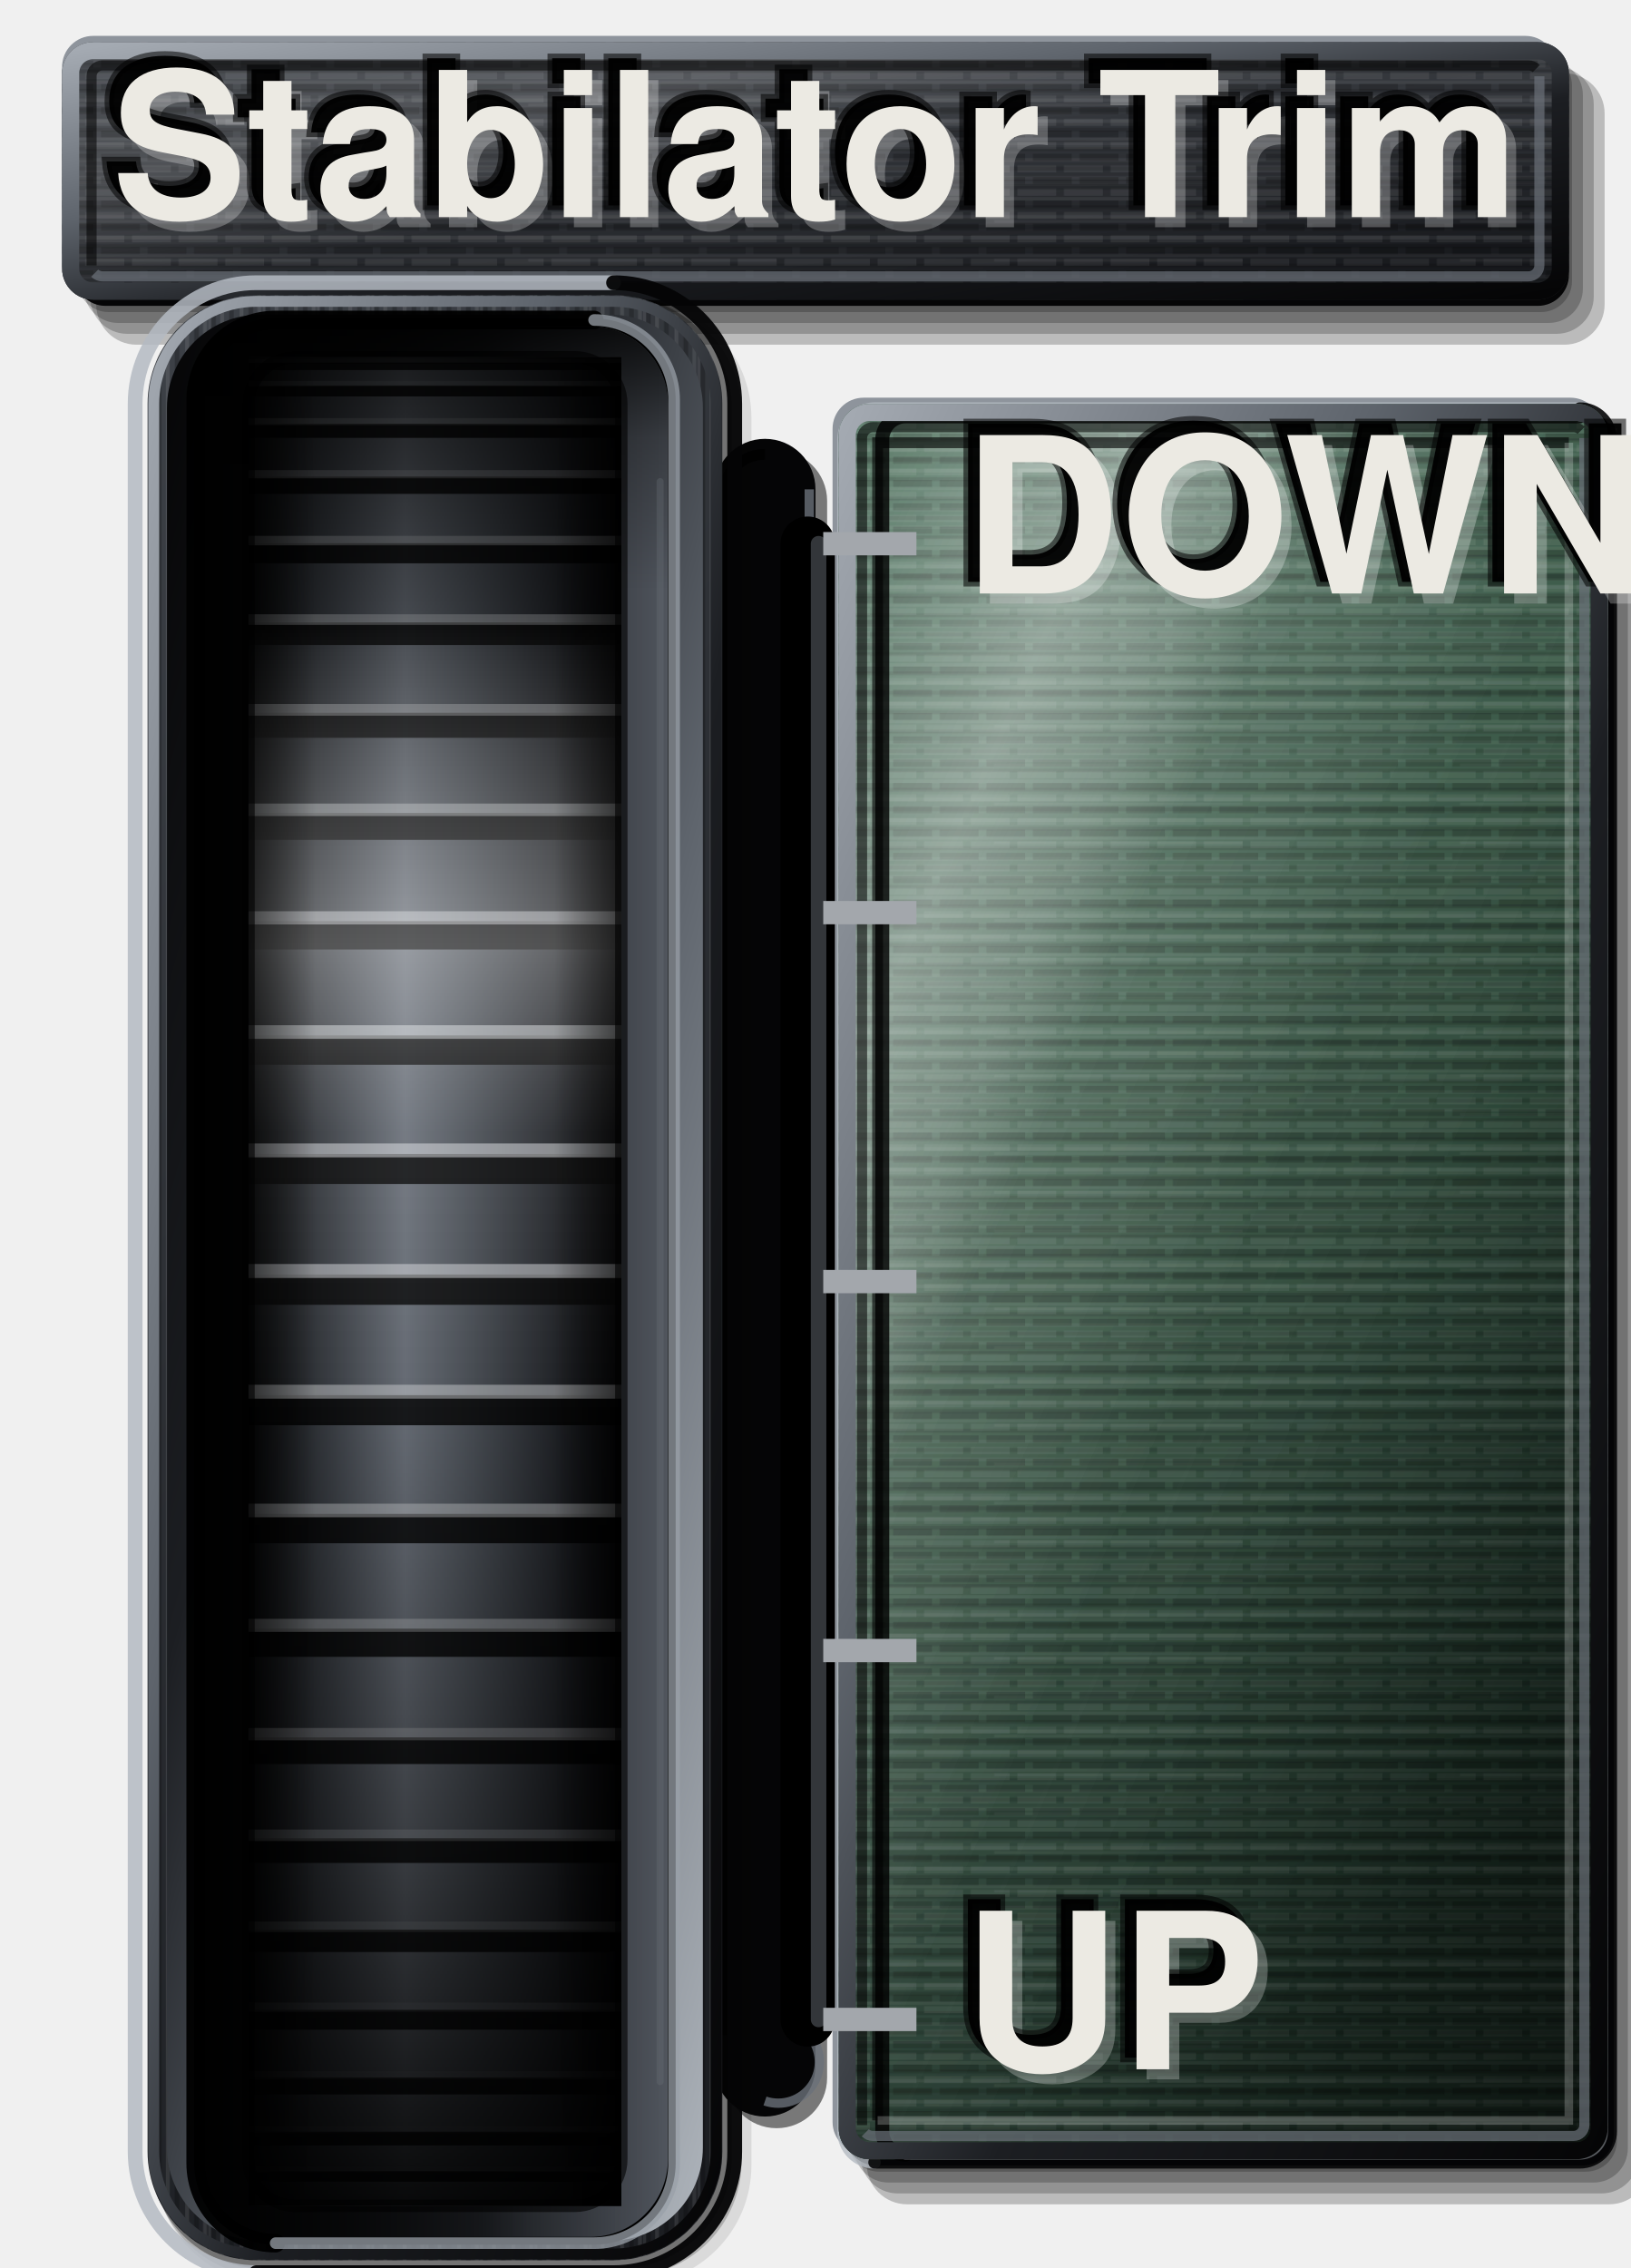
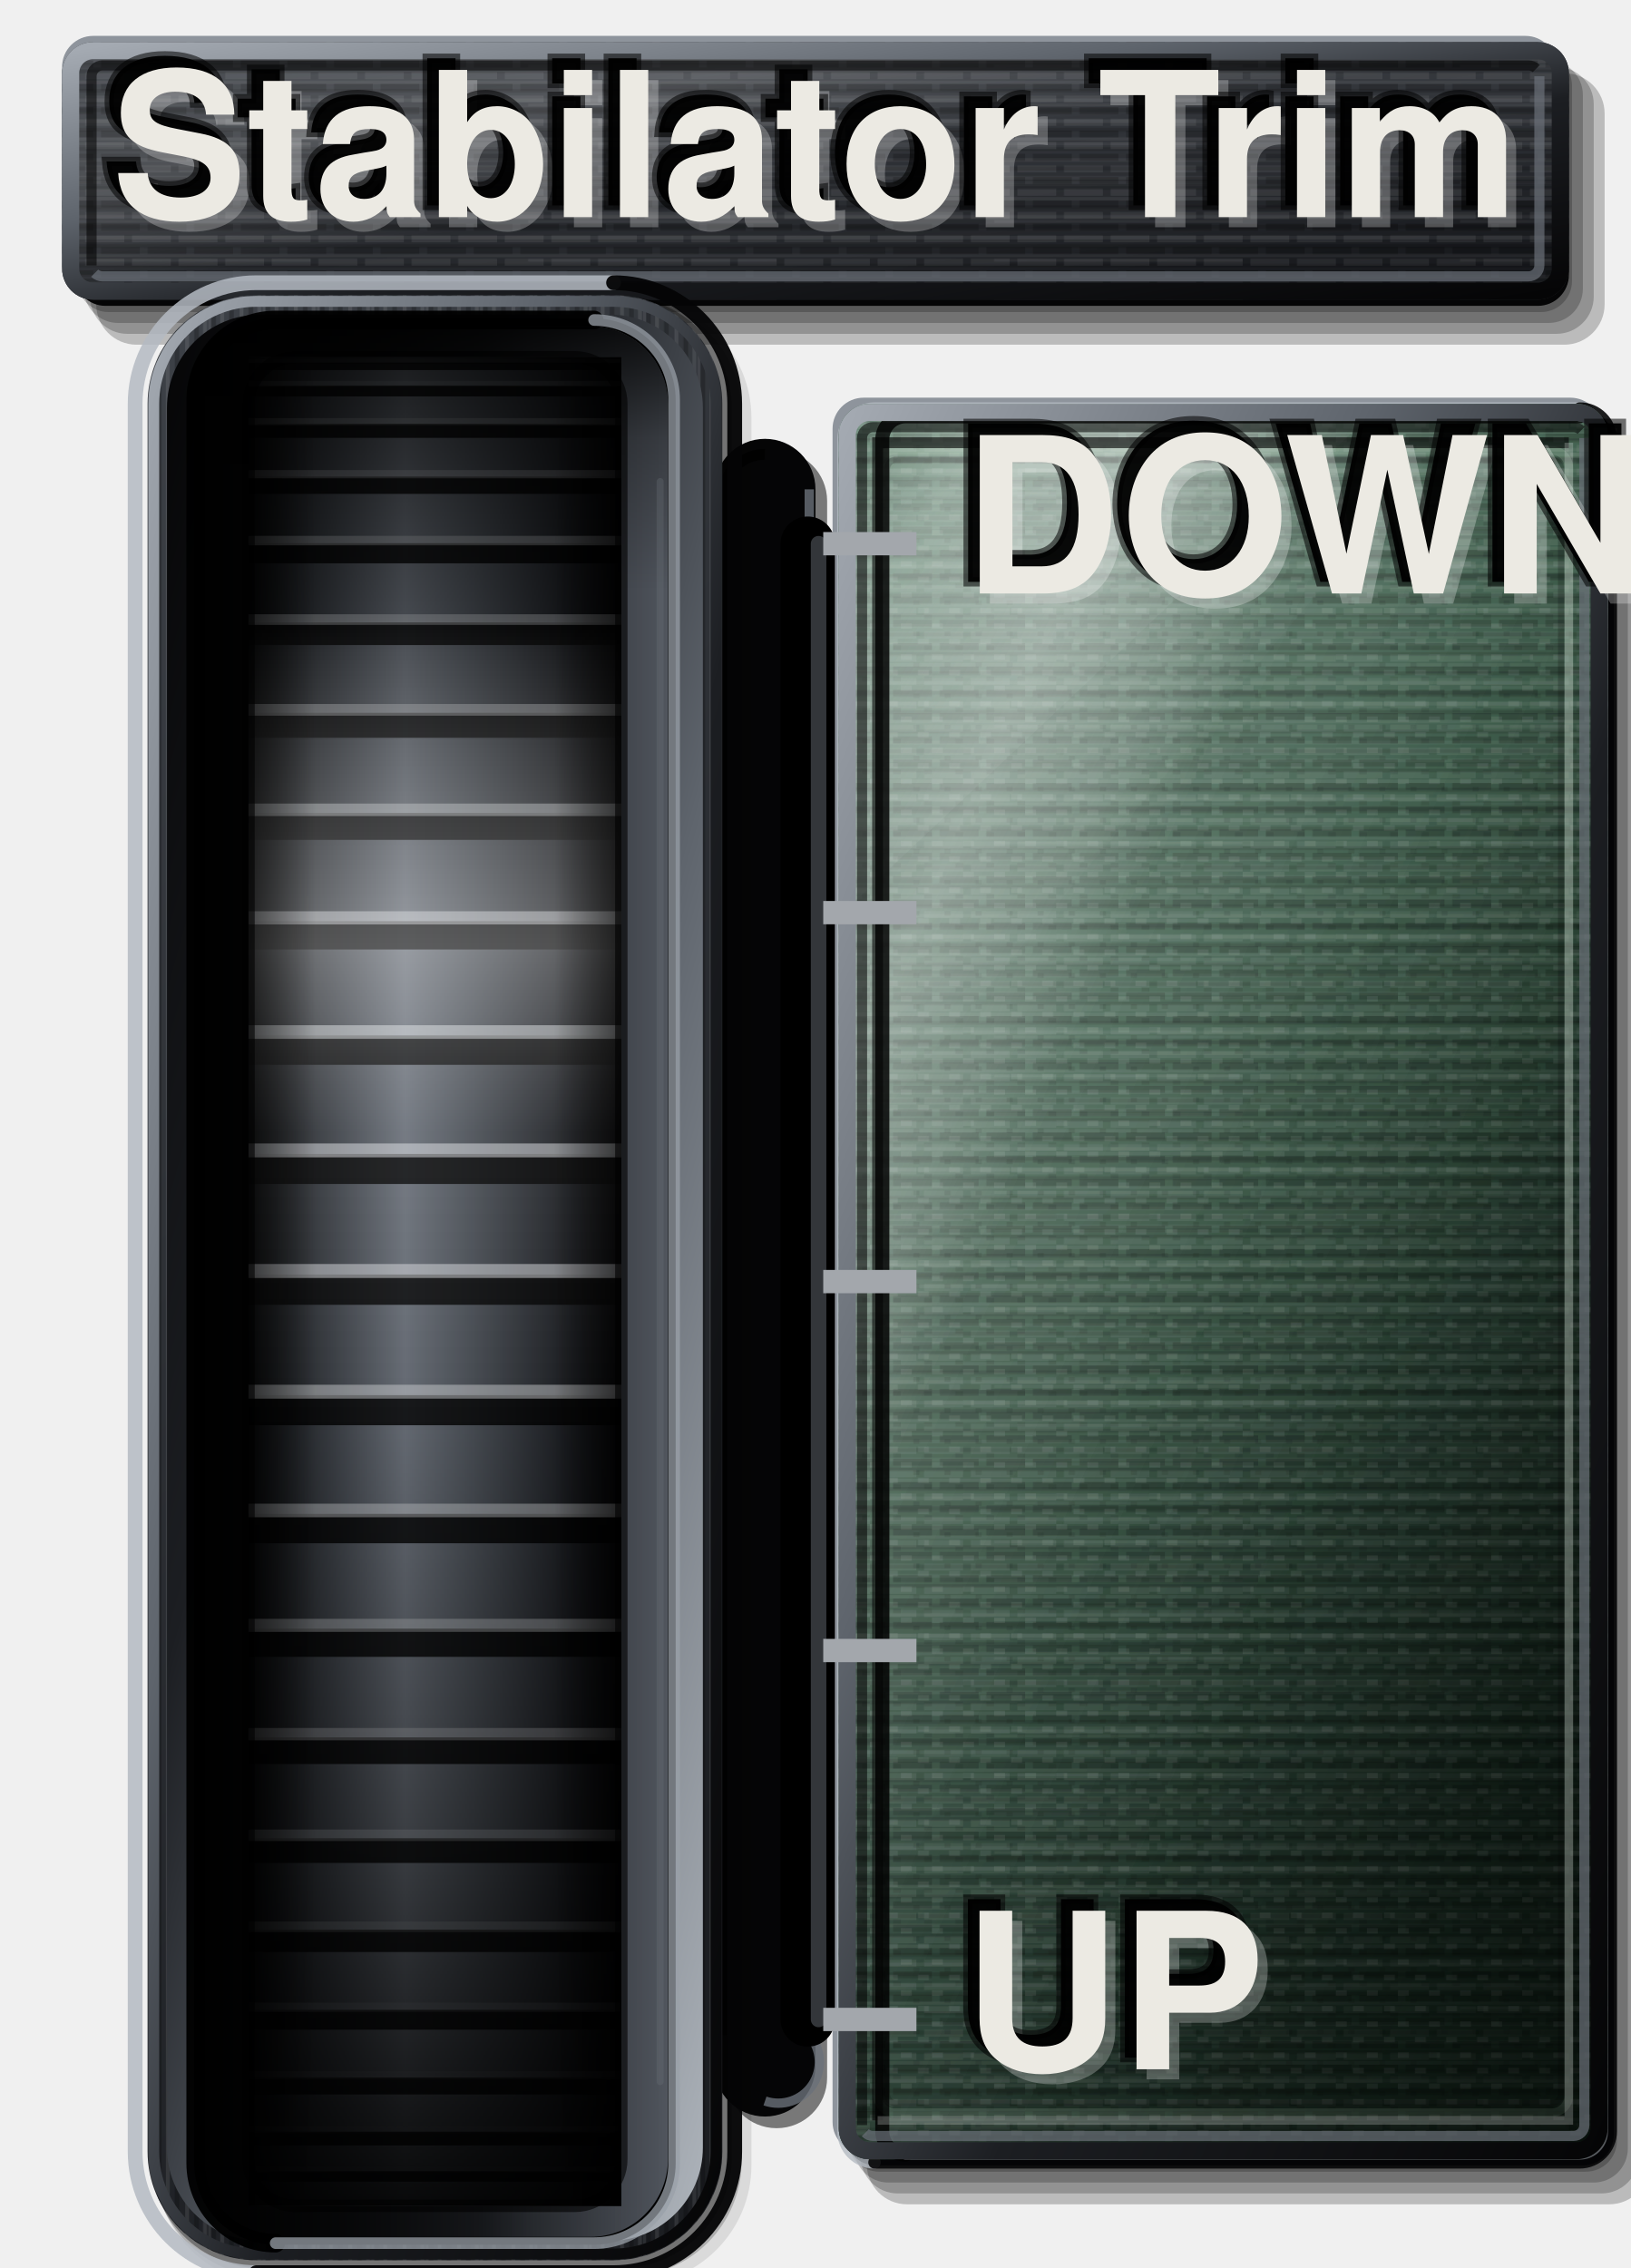
<svg xmlns="http://www.w3.org/2000/svg" viewBox="0 0 210 292" width="210" height="292">
  <defs>
    <linearGradient id="lp" x1="0" y1="0" x2="0.35" y2="1">
      <stop offset="0" stop-color="#3E4248" />
      <stop offset="0.45" stop-color="#2E3136" />
      <stop offset="1" stop-color="#1C1E22" />
    </linearGradient>
    <pattern id="pt" width="6" height="3" patternUnits="userSpaceOnUse">
      <path d="M0 0.75H4M5 0.75H6" stroke="#FFFFFF" stroke-opacity="0.07" stroke-width="0.9" />
      <path d="M1 2.25H6" stroke="#000" stroke-opacity="0.2" stroke-width="0.9" />
    </pattern>
    <linearGradient id="sx" x1="0" y1="0" x2="1" y2="0">
      <stop offset="0" stop-color="#000" stop-opacity="0.95" />
      <stop offset="0.35" stop-color="#000" stop-opacity="0.6" />
      <stop offset="0.7" stop-color="#000" stop-opacity="0.1" />
      <stop offset="1" stop-color="#000" stop-opacity="0" />
    </linearGradient>
    <linearGradient id="sy" x1="0" y1="0" x2="0" y2="1">
      <stop offset="0" stop-color="#000" stop-opacity="0.85" />
      <stop offset="0.06" stop-color="#000" stop-opacity="0.3" />
      <stop offset="0.14" stop-color="#000" stop-opacity="0" />
    </linearGradient>
    <linearGradient id="cf" x1="0" y1="0" x2="1" y2="1">
      <stop offset="0" stop-color="#A4AAB2" />
      <stop offset="0.35" stop-color="#5E646C" />
      <stop offset="0.6" stop-color="#1C1E22" />
      <stop offset="1" stop-color="#050506" />
    </linearGradient>
    <pattern id="bg" width="7" height="60" patternUnits="userSpaceOnUse">
      <path d="M0.6 0V60M3.1 0V60M5.4 0V60" stroke="#FFFFFF" stroke-opacity="0.09" stroke-width="0.5" />
      <path d="M1.8 0V60M4.3 0V60M6.5 0V60" stroke="#000" stroke-opacity="0.22" stroke-width="0.6" />
      <path d="M2.5 6V38M6 22V58" stroke="#FFFFFF" stroke-opacity="0.07" stroke-width="0.4" />
    </pattern>
    <pattern id="bh" width="60" height="5" patternUnits="userSpaceOnUse">
      <path d="M0 0.6H60M0 2.9H60" stroke="#FFFFFF" stroke-opacity="0.06" stroke-width="0.45" />
      <path d="M0 1.7H60M0 4.2H60" stroke="#000" stroke-opacity="0.16" stroke-width="0.5" />
      <path d="M8 3.5H40" stroke="#FFFFFF" stroke-opacity="0.05" stroke-width="0.4" />
    </pattern>
    <linearGradient id="sh" x1="0" y1="0" x2="1" y2="1">
      <stop offset="0" stop-color="#FFFFFF" stop-opacity="0.04" />
      <stop offset="0.28" stop-color="#FFFFFF" stop-opacity="0.16" />
      <stop offset="0.5" stop-color="#FFFFFF" stop-opacity="0.02" />
      <stop offset="0.8" stop-color="#000" stop-opacity="0.06" />
      <stop offset="1" stop-color="#000" stop-opacity="0.22" />
    </linearGradient>
    <linearGradient id="s" x1="0" y1="0" x2="1" y2="0">
      <stop offset="0" stop-color="#0B0C0E" />
      <stop offset="0.6" stop-color="#1C1E22" />
      <stop offset="1" stop-color="#50555D" />
    </linearGradient>
    <linearGradient id="gn" x1="0" y1="0" x2="0.35" y2="1">
      <stop offset="0" stop-color="#4C8F62" />
      <stop offset="0.45" stop-color="#3F7A52" />
      <stop offset="1" stop-color="#244A31" />
    </linearGradient>
    <linearGradient id="cb" x1="0" y1="0" x2="1" y2="1">
      <stop offset="0" stop-color="#050506" />
      <stop offset=".35" stop-color="#1C1E22" />
      <stop offset=".62" stop-color="#5E646C" />
      <stop offset="1" stop-color="#AEB4BB" />
    </linearGradient>
    <linearGradient id="sf" x1="0" y1="0" x2="1" y2="0">
      <stop offset="0" stop-color="#000" />
      <stop offset=".3" stop-color="#050506" />
      <stop offset=".78" stop-color="#0E0F11" />
      <stop offset="1" stop-color="#1C1E22" />
    </linearGradient>
    <linearGradient id="wtc" gradientUnits="userSpaceOnUse" x1="0" y1="46" x2="0" y2="284">
      <stop offset="0" stop-color="#000" stop-opacity=".75" />
      <stop offset=".14" stop-color="#000" stop-opacity=".35" />
      <stop offset=".32" stop-color="#FFF" stop-opacity=".3" />
      <stop offset=".42" stop-color="#FFF" stop-opacity=".07" />
      <stop offset=".58" stop-color="#000" stop-opacity=".08" />
      <stop offset=".8" stop-color="#000" stop-opacity=".45" />
      <stop offset="1" stop-color="#000" stop-opacity=".92" />
    </linearGradient>
    <clipPath id="wtc">
      <rect x="32" y="46" width="48" height="238" rx="6" />
    </clipPath>
    <linearGradient id="w" gradientUnits="userSpaceOnUse" x1="32" y1="0" x2="80" y2="0">
      <stop offset="0" stop-color="#08090A" />
      <stop offset=".22" stop-color="#3A3E44" />
      <stop offset=".42" stop-color="#6B717A" />
      <stop offset=".6" stop-color="#4A4F56" />
      <stop offset=".85" stop-color="#1C1E22" />
      <stop offset="1" stop-color="#050506" />
    </linearGradient>
    <linearGradient id="wtx" gradientUnits="userSpaceOnUse" x1="32" y1="0" x2="80" y2="0">
      <stop offset="0" stop-color="#000" stop-opacity=".55" />
      <stop offset=".18" stop-color="#000" stop-opacity="0" />
      <stop offset=".82" stop-color="#000" stop-opacity="0" />
      <stop offset="1" stop-color="#000" stop-opacity=".6" />
    </linearGradient>
  </defs>
  <path d="M13.99 7.02H198.41A4 4 0 0 1 202.41 11.02V36.18A4 4 0 0 1 198.41 40.18H13.99A4 4 0 0 1 9.99 36.18V11.02A4 4 0 0 1 13.99 7.02Z" fill="#000" fill-opacity="0.22" />
  <path d="M15.19 7.82H199.41A4.4 4.4 0 0 1 203.81 12.22V37.18A4.4 4.4 0 0 1 199.41 41.58H15.19A4.4 4.4 0 0 1 10.79 37.18V12.22A4.4 4.4 0 0 1 15.19 7.82Z" fill="#000" fill-opacity="0.22" />
  <path d="M16.39 8.62H200.41A4.8 4.8 0 0 1 205.21 13.42V38.18A4.8 4.8 0 0 1 200.41 42.98H16.39A4.8 4.8 0 0 1 11.59 38.18V13.42A4.8 4.8 0 0 1 16.39 8.62Z" fill="#000" fill-opacity="0.22" />
  <path d="M17.59 9.42H201.41A5.2 5.2 0 0 1 206.61 14.62V39.18A5.2 5.2 0 0 1 201.41 44.38H17.59A5.2 5.2 0 0 1 12.39 39.18V14.62A5.2 5.2 0 0 1 17.59 9.42Z" fill="#000" fill-opacity="0.22" />
  <path d="M11.99 4.62H196.41A4 4 0 0 1 200.41 8.62V33.78A4 4 0 0 1 196.41 37.78H11.99A4 4 0 0 1 7.99 33.78V8.62A4 4 0 0 1 11.99 4.62Z" fill="#8E949C" />
  <path d="M13.59 6.22H198.01A4 4 0 0 1 202.01 10.22V35.38A4 4 0 0 1 198.01 39.38H13.59A4 4 0 0 1 9.59 35.38V10.22A4 4 0 0 1 13.59 6.22Z" fill="#050506" />
  <path d="M12 5.42H198A4 4 0 0 1 202 9.42V34.58A4 4 0 0 1 198 38.58H12A4 4 0 0 1 8 34.58V9.42A4 4 0 0 1 12 5.42Z" fill="url(#lp)" />
  <path d="M12 5.42H198A4 4 0 0 1 202 9.42V34.58A4 4 0 0 1 198 38.58H12A4 4 0 0 1 8 34.58V9.42A4 4 0 0 1 12 5.42Z" fill="url(#bh)" />
  <path d="M12 5.42H198A4 4 0 0 1 202 9.42V34.58A4 4 0 0 1 198 38.58H12A4 4 0 0 1 8 34.58V9.42A4 4 0 0 1 12 5.42Z" fill="url(#pt)" />
  <path d="M12 5.42H198A4 4 0 0 1 202 9.42V34.58A4 4 0 0 1 198 38.58H12A4 4 0 0 1 8 34.58V9.42A4 4 0 0 1 12 5.42Z" fill="url(#sh)" />
  <path d="M12 6.52H198A2.9 2.9 0 0 1 200.9 9.42V34.58A2.9 2.9 0 0 1 198 37.48H12A2.9 2.9 0 0 1 9.1 34.58V9.42A2.9 2.9 0 0 1 12 6.52Z" fill="none" stroke="url(#cf)" stroke-width="2.2" />
  <path d="M11.79 34.18V9.82A1.4 1.4 0 0 1 13.19 8.42H196.81A1.4 1.4 0 0 1 197.81 8.83" fill="none" stroke="#000" stroke-opacity="0.55" stroke-width="1.3" />
  <path d="M198.21 9.82V34.18A1.4 1.4 0 0 1 196.81 35.58H13.19A1.4 1.4 0 0 1 12.19 35.17" fill="none" stroke="#6B717A" stroke-opacity="0.7" stroke-width="1.3" />
  <path d="M100 58H100A6.5 6.5 0 0 1 106.5 64.5V267.5A6.5 6.5 0 0 1 100 274H100A6.5 6.5 0 0 1 93.5 267.5V64.5A6.5 6.5 0 0 1 100 58Z" fill="#000" fill-opacity="0.5" />
  <path d="M98.5 56.5H98.5A6.5 6.5 0 0 1 105 63V266A6.5 6.5 0 0 1 98.5 272.5H98.5A6.5 6.5 0 0 1 92 266V63A6.5 6.5 0 0 1 98.5 56.5Z" fill="#050506" />
  <path d="M93.2 262V63A5.3 5.3 0 0 1 98.5 58.5" fill="none" stroke="#000" stroke-opacity="0.8" stroke-width="1.4" />
  <path d="M104.2 63V262A5.3 5.3 0 0 1 98.5 270.5" fill="none" stroke="#6B717A" stroke-opacity="0.8" stroke-width="1.2" />
  <path d="M113.2 53.6H204.2A4 4 0 0 1 208.2 57.6V275.6A4 4 0 0 1 204.2 279.6H113.2A4 4 0 0 1 109.2 275.6V57.6A4 4 0 0 1 113.2 53.6Z" fill="#000" fill-opacity="0.22" />
  <path d="M114.4 54.4H205.2A4.4 4.4 0 0 1 209.6 58.8V276.6A4.4 4.4 0 0 1 205.2 281H114.4A4.4 4.4 0 0 1 110 276.6V58.8A4.4 4.4 0 0 1 114.4 54.4Z" fill="#000" fill-opacity="0.22" />
  <path d="M115.6 55.2H206.2A4.8 4.8 0 0 1 211 60V277.6A4.8 4.8 0 0 1 206.2 282.4H115.6A4.8 4.8 0 0 1 110.8 277.6V60A4.8 4.8 0 0 1 115.6 55.2Z" fill="#000" fill-opacity="0.22" />
  <path d="M116.8 56H207.2A5.2 5.2 0 0 1 212.4 61.2V278.6A5.2 5.2 0 0 1 207.2 283.8H116.8A5.2 5.2 0 0 1 111.6 278.6V61.2A5.2 5.2 0 0 1 116.8 56Z" fill="#000" fill-opacity="0.22" />
  <path d="M111.2 51.2H202.2A4 4 0 0 1 206.2 55.2V273.2A4 4 0 0 1 202.2 277.2H111.2A4 4 0 0 1 107.2 273.2V55.2A4 4 0 0 1 111.2 51.2Z" fill="#8E949C" />
  <path d="M112.8 52.8H203.8A4 4 0 0 1 207.8 56.8V274.8A4 4 0 0 1 203.8 278.8H112.8A4 4 0 0 1 108.8 274.8V56.8A4 4 0 0 1 112.8 52.8Z" fill="#050506" />
  <path d="M203.4 52.6H112.6A4 4 0 0 0 108.6 56.6V274.4A4 4 0 0 0 112.6 278.4" fill="none" stroke="#B4BAC2" stroke-opacity="0.8" stroke-width="1.6" stroke-linecap="round" />
  <path d="M203.4 52.6A4 4 0 0 1 207.4 56.6V274.4A4 4 0 0 1 203.4 278.4H112.6" fill="none" stroke="#050506" stroke-opacity="0.9" stroke-width="1.6" stroke-linecap="round" />
  <path d="M112 52H203A4 4 0 0 1 207 56V274A4 4 0 0 1 203 278H112A4 4 0 0 1 108 274V56A4 4 0 0 1 112 52Z" fill="url(#lp)" />
  <path d="M112 52H203A4 4 0 0 1 207 56V274A4 4 0 0 1 203 278H112A4 4 0 0 1 108 274V56A4 4 0 0 1 112 52Z" fill="url(#gn)" fill-opacity=".52" />
  <path d="M112 52H203A4 4 0 0 1 207 56V274A4 4 0 0 1 203 278H112A4 4 0 0 1 108 274V56A4 4 0 0 1 112 52Z" fill="url(#bh)" />
  <path d="M112 52H203A4 4 0 0 1 207 56V274A4 4 0 0 1 203 278H112A4 4 0 0 1 108 274V56A4 4 0 0 1 112 52Z" fill="url(#pt)" />
  <path d="M112 52H203A4 4 0 0 1 207 56V274A4 4 0 0 1 203 278H112A4 4 0 0 1 108 274V56A4 4 0 0 1 112 52Z" fill="url(#sh)" />
+   <defs>
+     <clipPath id="pc">
+       <path d="M112 52H203A4 4 0 0 1 207 56V274A4 4 0 0 1 203 278H112A4 4 0 0 1 108 274V56A4 4 0 0 1 112 52Z" />
+     </clipPath>
+     <linearGradient id="gg" x1="0" y1="0" x2="1" y2="1">
+       <stop offset="0" stop-color="#FFFFFF" stop-opacity=".0" />
+       <stop offset=".14" stop-color="#EAF6EC" stop-opacity=".26" />
+       <stop offset=".34" stop-color="#FFFFFF" stop-opacity=".07" />
+       <stop offset=".55" stop-color="#FFFFFF" stop-opacity="0" />
+     </linearGradient>
+     <linearGradient id="gd" x1="0" y1="0" x2="1" y2="1">
+       <stop offset=".5" stop-color="#000" stop-opacity="0" />
+       <stop offset="1" stop-color="#06180D" stop-opacity=".45" />
+     </linearGradient>
+     <pattern id="gk" width="4" height="4" patternUnits="userSpaceOnUse">
+       <path d="M0 .6H1.4M2.2 2.6H3.6" stroke="#FFFFFF" stroke-opacity=".08" stroke-width=".7" />
+       <path d="M1.6 1.6H2.4M3 3.4H4" stroke="#000" stroke-opacity=".1" stroke-width=".6" />
+     </pattern>
+   </defs>
+   <g data-paint="" clip-path="url(#pc)">
+     <path d="M112 52H203A4 4 0 0 1 207 56V274A4 4 0 0 1 203 278H112A4 4 0 0 1 108 274V56A4 4 0 0 1 112 52Z" fill="url(#gd)" />
+     <path d="M112 52H203A4 4 0 0 1 207 56V274A4 4 0 0 1 203 278H112A4 4 0 0 1 108 274V56A4 4 0 0 1 112 52Z" fill="url(#gk)" />
+     <path d="M108 52H190L108 150Z" fill="url(#gg)" />
+     <path d="M108 52H178L108 118Z" fill="#FFFFFF" fill-opacity=".05" />
+   </g>
+   <path d="M115.2 58H199.8A2.2 2.2 0 0 1 202 60.2V269.8A2.2 2.2 0 0 1 199.8 272H115.2A2.2 2.2 0 0 1 113 269.8V60.2A2.2 2.2 0 0 1 115.2 58Z" fill="none" stroke="#B9DCC1" stroke-opacity=".2" stroke-width="1.1" />
+   <path d="M115.2 59.2H199.8A1.2 1.2 0 0 1 201 60.4V269.6A1.2 1.2 0 0 1 199.8 270.8H115.2A1.2 1.2 0 0 1 114.2 269.6V60.4A1.2 1.2 0 0 1 115.2 59.2Z" fill="none" stroke="#000" stroke-opacity=".22" stroke-width=".8" />
  <defs>
    <linearGradient id="sw" gradientUnits="objectBoundingBox" x1="0" y1="0" x2="1" y2="1">
      <stop offset="0" stop-color="#FFF" stop-opacity=".02" />
      <stop offset=".2" stop-color="#FFF" stop-opacity=".2" />
      <stop offset=".34" stop-color="#FFF" stop-opacity=".03" />
      <stop offset=".62" stop-color="#000" stop-opacity=".05" />
      <stop offset="1" stop-color="#000" stop-opacity=".3" />
    </linearGradient>
  </defs>
  <path d="M112 52H203A4 4 0 0 1 207 56V274A4 4 0 0 1 203 278H112A4 4 0 0 1 108 274V56A4 4 0 0 1 112 52Z" fill="url(#sw)" />
  <path d="M112 52H203A4 4 0 0 1 207 56V274A4 4 0 0 1 203 278H112A4 4 0 0 1 108 274V56A4 4 0 0 1 112 52Z" fill="url(#sw)" />
  <path d="M203.4 53.6H116.6A3 3 0 0 0 113.6 56.6V274.4A3 3 0 0 0 116.6 277.4" fill="none" stroke="#000" stroke-opacity="0.8" stroke-width="1.8" stroke-linecap="round" />
  <path d="M203.4 53.6A3 3 0 0 1 206.4 56.6V274.4A3 3 0 0 1 203.4 277.4H116.6" fill="none" stroke="#9AA0A8" stroke-opacity="0.55" stroke-width="1.3" stroke-linecap="round" />
  <path d="M109 274V56A3 3 0 0 1 112 53H203" fill="none" stroke="#FFF" stroke-opacity=".38" stroke-width="1.2" />
  <path d="M206 56V274A3 3 0 0 1 203 277H112" fill="none" stroke="#000" stroke-opacity=".7" stroke-width="1.4" />
  <path d="M113 273V57H202" fill="none" stroke="#000" stroke-opacity=".6" stroke-width="1.4" />
  <path d="M202 57V273H113" fill="none" stroke="#FFF" stroke-opacity=".22" stroke-width="1.1" />
  <path d="M112 53.1H203A2.9 2.9 0 0 1 205.9 56V274A2.9 2.9 0 0 1 203 276.9H112A2.9 2.9 0 0 1 109.1 274V56A2.9 2.9 0 0 1 112 53.1Z" fill="none" stroke="url(#cf)" stroke-width="2.2" />
  <path d="M111 273.6V56.4A1.4 1.4 0 0 1 112.4 55H202.6A1.4 1.4 0 0 1 203.59 55.41" fill="none" stroke="#000" stroke-opacity="0.55" stroke-width="1.3" />
  <path d="M204 56.4V273.6A1.4 1.4 0 0 1 202.6 275H112.4A1.4 1.4 0 0 1 111.41 274.59" fill="none" stroke="#6B717A" stroke-opacity="0.7" stroke-width="1.3" />
  <path d="M35.4 38.45H81.4A15.35 15.35 0 0 1 96.75 53.8V278.8A15.35 15.35 0 0 1 81.4 294.15H35.4A15.35 15.35 0 0 1 20.05 278.8V53.8A15.35 15.35 0 0 1 35.4 38.45Z" fill="#000" fill-opacity="0.09" />
  <path d="M34.6 38.3H80.6A14.9 14.9 0 0 1 95.5 53.2V278.2A14.9 14.9 0 0 1 80.6 293.1H34.6A14.9 14.9 0 0 1 19.7 278.2V53.2A14.9 14.9 0 0 1 34.6 38.3Z" fill="#000" fill-opacity="0.2" />
  <path d="M33.8 38.15H79.8A14.45 14.45 0 0 1 94.25 52.6V277.6A14.45 14.45 0 0 1 79.8 292.05H33.8A14.45 14.45 0 0 1 19.35 277.6V52.6A14.45 14.45 0 0 1 33.8 38.15Z" fill="#000" fill-opacity="0.34" />
  <path d="M79 36.4H33A15.6 15.6 0 0 0 17.4 52V277A15.6 15.6 0 0 0 33 292.6" fill="none" stroke="#B4BAC2" stroke-opacity="0.85" stroke-width="1.9" stroke-linecap="round" />
  <path d="M79 36.4A15.6 15.6 0 0 1 94.6 52V277A15.6 15.6 0 0 1 79 292.6H33" fill="none" stroke="#050506" stroke-opacity="0.95" stroke-width="1.9" stroke-linecap="round" />
  <rect x="19" y="38" width="74" height="253" rx="14" fill="url(#lp)" />
  <rect x="19" y="38" width="74" height="253" rx="14" fill="url(#bg)" />
  <rect x="19.8" y="38.8" width="72.4" height="251.4" rx="13.2" fill="none" stroke="url(#cf)" stroke-width="1.4" />
  <rect x="21.5" y="40.5" width="69" height="248" rx="12" fill="url(#cb)" />
  <rect x="25" y="41" width="62" height="248" rx="10.5" fill="#000" />
  <rect x="26" y="42" width="60" height="246" rx="10" fill="url(#s)" />
  <rect x="26" y="42" width="60" height="246" rx="10" fill="url(#sx)" />
  <rect x="26" y="42" width="60" height="246" rx="10" fill="url(#sy)" />
  <path d="M76.5 41.2H35.5A10.3 10.3 0 0 0 25.2 51.5V278.5A10.3 10.3 0 0 0 35.5 288.8" fill="none" stroke="#000" stroke-opacity="0.95" stroke-width="2.4" stroke-linecap="round" />
  <path d="M76.5 41.2A10.3 10.3 0 0 1 86.8 51.5V278.5A10.3 10.3 0 0 1 76.5 288.8H35.5" fill="none" stroke="#9AA0A8" stroke-opacity="0.75" stroke-width="1.5" stroke-linecap="round" />
  <path d="M85 62V268" stroke="#6B717A" stroke-opacity=".3" stroke-width="0.9" stroke-linecap="round" />
  <g clip-path="url(#wtc)">
    <rect x="32" y="46" width="48" height="238" fill="url(#w)" />
    <g stroke="#000" stroke-opacity=".78">
      <path d="M32 47.16H80" stroke-width="0.97" />
      <path d="M32 50.33H80" stroke-width="1.41" />
      <path d="M32 55.46H80" stroke-width="1.83" />
      <path d="M32 62.47H80" stroke-width="2.23" />
      <path d="M32 71.23H80" stroke-width="2.59" />
      <path d="M32 81.59H80" stroke-width="2.93" />
      <path d="M32 93.38H80" stroke-width="3.22" />
      <path d="M32 106.4H80" stroke-width="3.46" />
      <path d="M32 120.42H80" stroke-width="3.65" />
      <path d="M32 135.2H80" stroke-width="3.79" />
      <path d="M32 150.5H80" stroke-width="3.87" />
      <path d="M32 166.04H80" stroke-width="3.9" />
      <path d="M32 181.56H80" stroke-width="3.87" />
      <path d="M32 196.8H80" stroke-width="3.78" />
      <path d="M32 211.5H80" stroke-width="3.63" />
      <path d="M32 225.4H80" stroke-width="3.43" />
      <path d="M32 238.26H80" stroke-width="3.18" />
      <path d="M32 249.88H80" stroke-width="2.88" />
      <path d="M32 260.04H80" stroke-width="2.55" />
      <path d="M32 268.57H80" stroke-width="2.17" />
      <path d="M32 275.33H80" stroke-width="1.77" />
      <path d="M32 280.21H80" stroke-width="1.35" />
    </g>
    <g stroke="#E4E7EA">
      <path d="M32 46.48H80" stroke-width="0.51" stroke-opacity="0.07" />
      <path d="M32 49.39H80" stroke-width="0.7" stroke-opacity="0.13" />
      <path d="M32 54.28H80" stroke-width="0.89" stroke-opacity="0.2" />
      <path d="M32 61.05H80" stroke-width="1.06" stroke-opacity="0.25" />
      <path d="M32 69.6H80" stroke-width="1.22" stroke-opacity="0.31" />
      <path d="M32 79.77H80" stroke-width="1.37" stroke-opacity="0.36" />
      <path d="M32 91.39H80" stroke-width="1.5" stroke-opacity="0.4" />
      <path d="M32 104.26H80" stroke-width="1.61" stroke-opacity="0.44" />
      <path d="M32 118.17H80" stroke-width="1.69" stroke-opacity="0.46" />
      <path d="M32 132.87H80" stroke-width="1.75" stroke-opacity="0.48" />
      <path d="M32 148.11H80" stroke-width="1.79" stroke-opacity="0.5" />
      <path d="M32 163.64H80" stroke-width="1.8" stroke-opacity="0.5" />
      <path d="M32 179.18H80" stroke-width="1.79" stroke-opacity="0.45" />
      <path d="M32 194.47H80" stroke-width="1.75" stroke-opacity="0.4" />
      <path d="M32 209.26H80" stroke-width="1.68" stroke-opacity="0.34" />
      <path d="M32 223.27H80" stroke-width="1.59" stroke-opacity="0.28" />
      <path d="M32 236.29H80" stroke-width="1.48" stroke-opacity="0.23" />
      <path d="M32 248.07H80" stroke-width="1.35" stroke-opacity="0.17" />
      <path d="M32 258.43H80" stroke-width="1.2" stroke-opacity="0.12" />
      <path d="M32 267.19H80" stroke-width="1.04" stroke-opacity="0.08" />
      <path d="M32 274.19H80" stroke-width="0.86" stroke-opacity="0.06" />
      <path d="M32 279.31H80" stroke-width="0.68" stroke-opacity="0.06" />
    </g>
    <rect x="32" y="46" width="48" height="238" fill="url(#wtc)" />
    <rect x="32" y="46" width="48" height="238" fill="url(#wtx)" />
  </g>
  <rect x="32" y="46" width="48" height="238" rx="6" fill="none" stroke="#000" stroke-opacity=".6" stroke-width="1.6" />
  <path d="M104 70V260" stroke="#000" stroke-width="7" stroke-linecap="round" />
  <path d="M105.4 70V260" stroke="#555A61" stroke-opacity="0.6" stroke-width="2" stroke-linecap="round" />
  <line x1="106" y1="70" x2="118" y2="70" stroke="#A3A7AC" stroke-width="3" stroke-linecap="butt" />
  <line x1="106" y1="117.5" x2="118" y2="117.5" stroke="#A3A7AC" stroke-width="3" stroke-linecap="butt" />
  <line x1="106" y1="165" x2="118" y2="165" stroke="#A3A7AC" stroke-width="3" stroke-linecap="butt" />
  <line x1="106" y1="212.5" x2="118" y2="212.5" stroke="#A3A7AC" stroke-width="3" stroke-linecap="butt" />
  <line x1="106" y1="260" x2="118" y2="260" stroke="#A3A7AC" stroke-width="3" stroke-linecap="butt" />
  <text data-decor="" x="106.3" y="23.3" font-size="26" font-family="Helvetica, Arial, sans-serif" font-weight="bold" text-anchor="middle" dominant-baseline="central" fill="#FFFFFF" fill-opacity="0.26">Stabilator Trim</text>
  <text data-decor="" x="103.5" y="20.5" font-size="26" font-family="Helvetica, Arial, sans-serif" font-weight="bold" text-anchor="middle" dominant-baseline="central" fill="#000" fill-opacity="0.95" stroke="#000" stroke-opacity="0.55" stroke-width="1.2">Stabilator Trim</text>
  <text x="105" y="22" font-size="26" font-family="Helvetica, Arial, sans-serif" font-weight="bold" fill="#ECEAE3" text-anchor="middle" dominant-baseline="central">Stabilator Trim</text>
  <text data-decor="" x="125.3" y="71.3" font-size="28" font-family="Helvetica, Arial, sans-serif" font-weight="bold" text-anchor="start" dominant-baseline="central" textLength="80" lengthAdjust="spacingAndGlyphs" fill="#FFFFFF" fill-opacity="0.26">DOWN</text>
  <text data-decor="" x="122.5" y="68.5" font-size="28" font-family="Helvetica, Arial, sans-serif" font-weight="bold" text-anchor="start" dominant-baseline="central" textLength="80" lengthAdjust="spacingAndGlyphs" fill="#000" fill-opacity="0.95" stroke="#000" stroke-opacity="0.55" stroke-width="1.2">DOWN</text>
  <text x="124" y="70" font-size="28" font-family="Helvetica, Arial, sans-serif" font-weight="bold" fill="#ECEAE3" text-anchor="start" dominant-baseline="central" textLength="80" lengthAdjust="spacingAndGlyphs">DOWN</text>
  <text data-decor="" x="125.3" y="261.3" font-size="28" font-family="Helvetica, Arial, sans-serif" font-weight="bold" text-anchor="start" dominant-baseline="central" fill="#FFFFFF" fill-opacity="0.26">UP</text>
  <text data-decor="" x="122.5" y="258.5" font-size="28" font-family="Helvetica, Arial, sans-serif" font-weight="bold" text-anchor="start" dominant-baseline="central" fill="#000" fill-opacity="0.95" stroke="#000" stroke-opacity="0.55" stroke-width="1.2">UP</text>
  <text x="124" y="260" font-size="28" font-family="Helvetica, Arial, sans-serif" font-weight="bold" fill="#ECEAE3" text-anchor="start" dominant-baseline="central">UP</text>
</svg>
